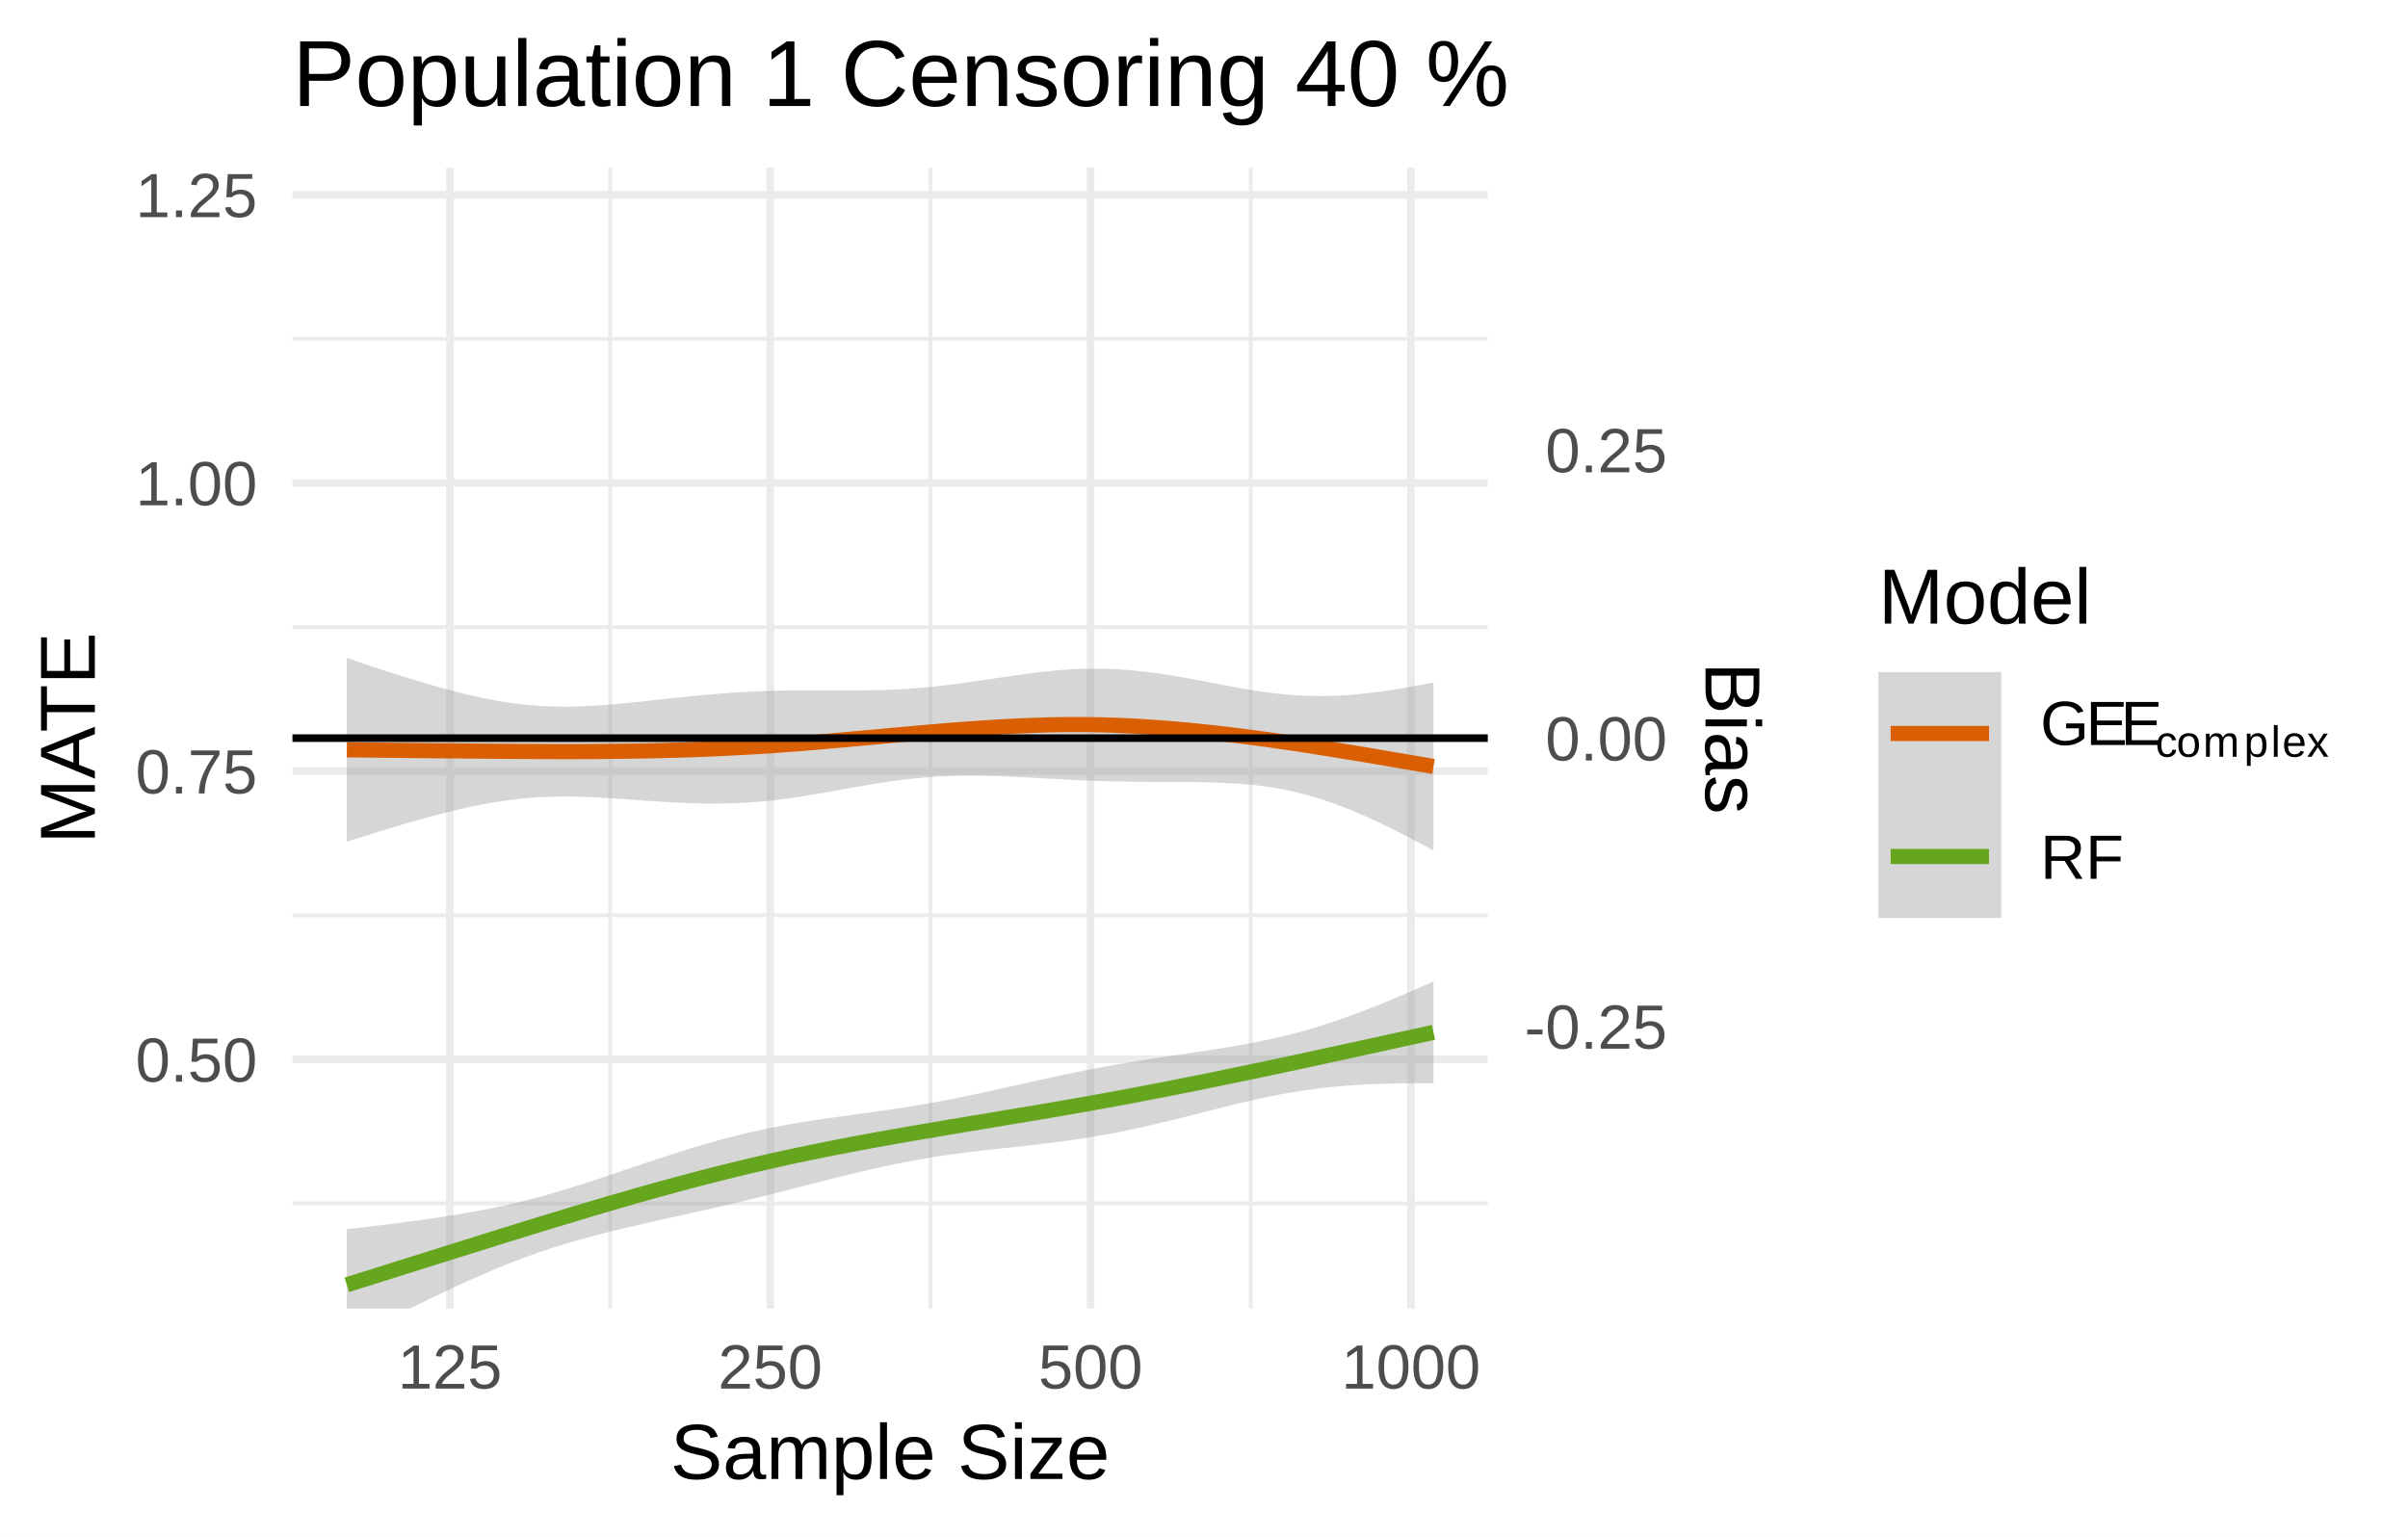
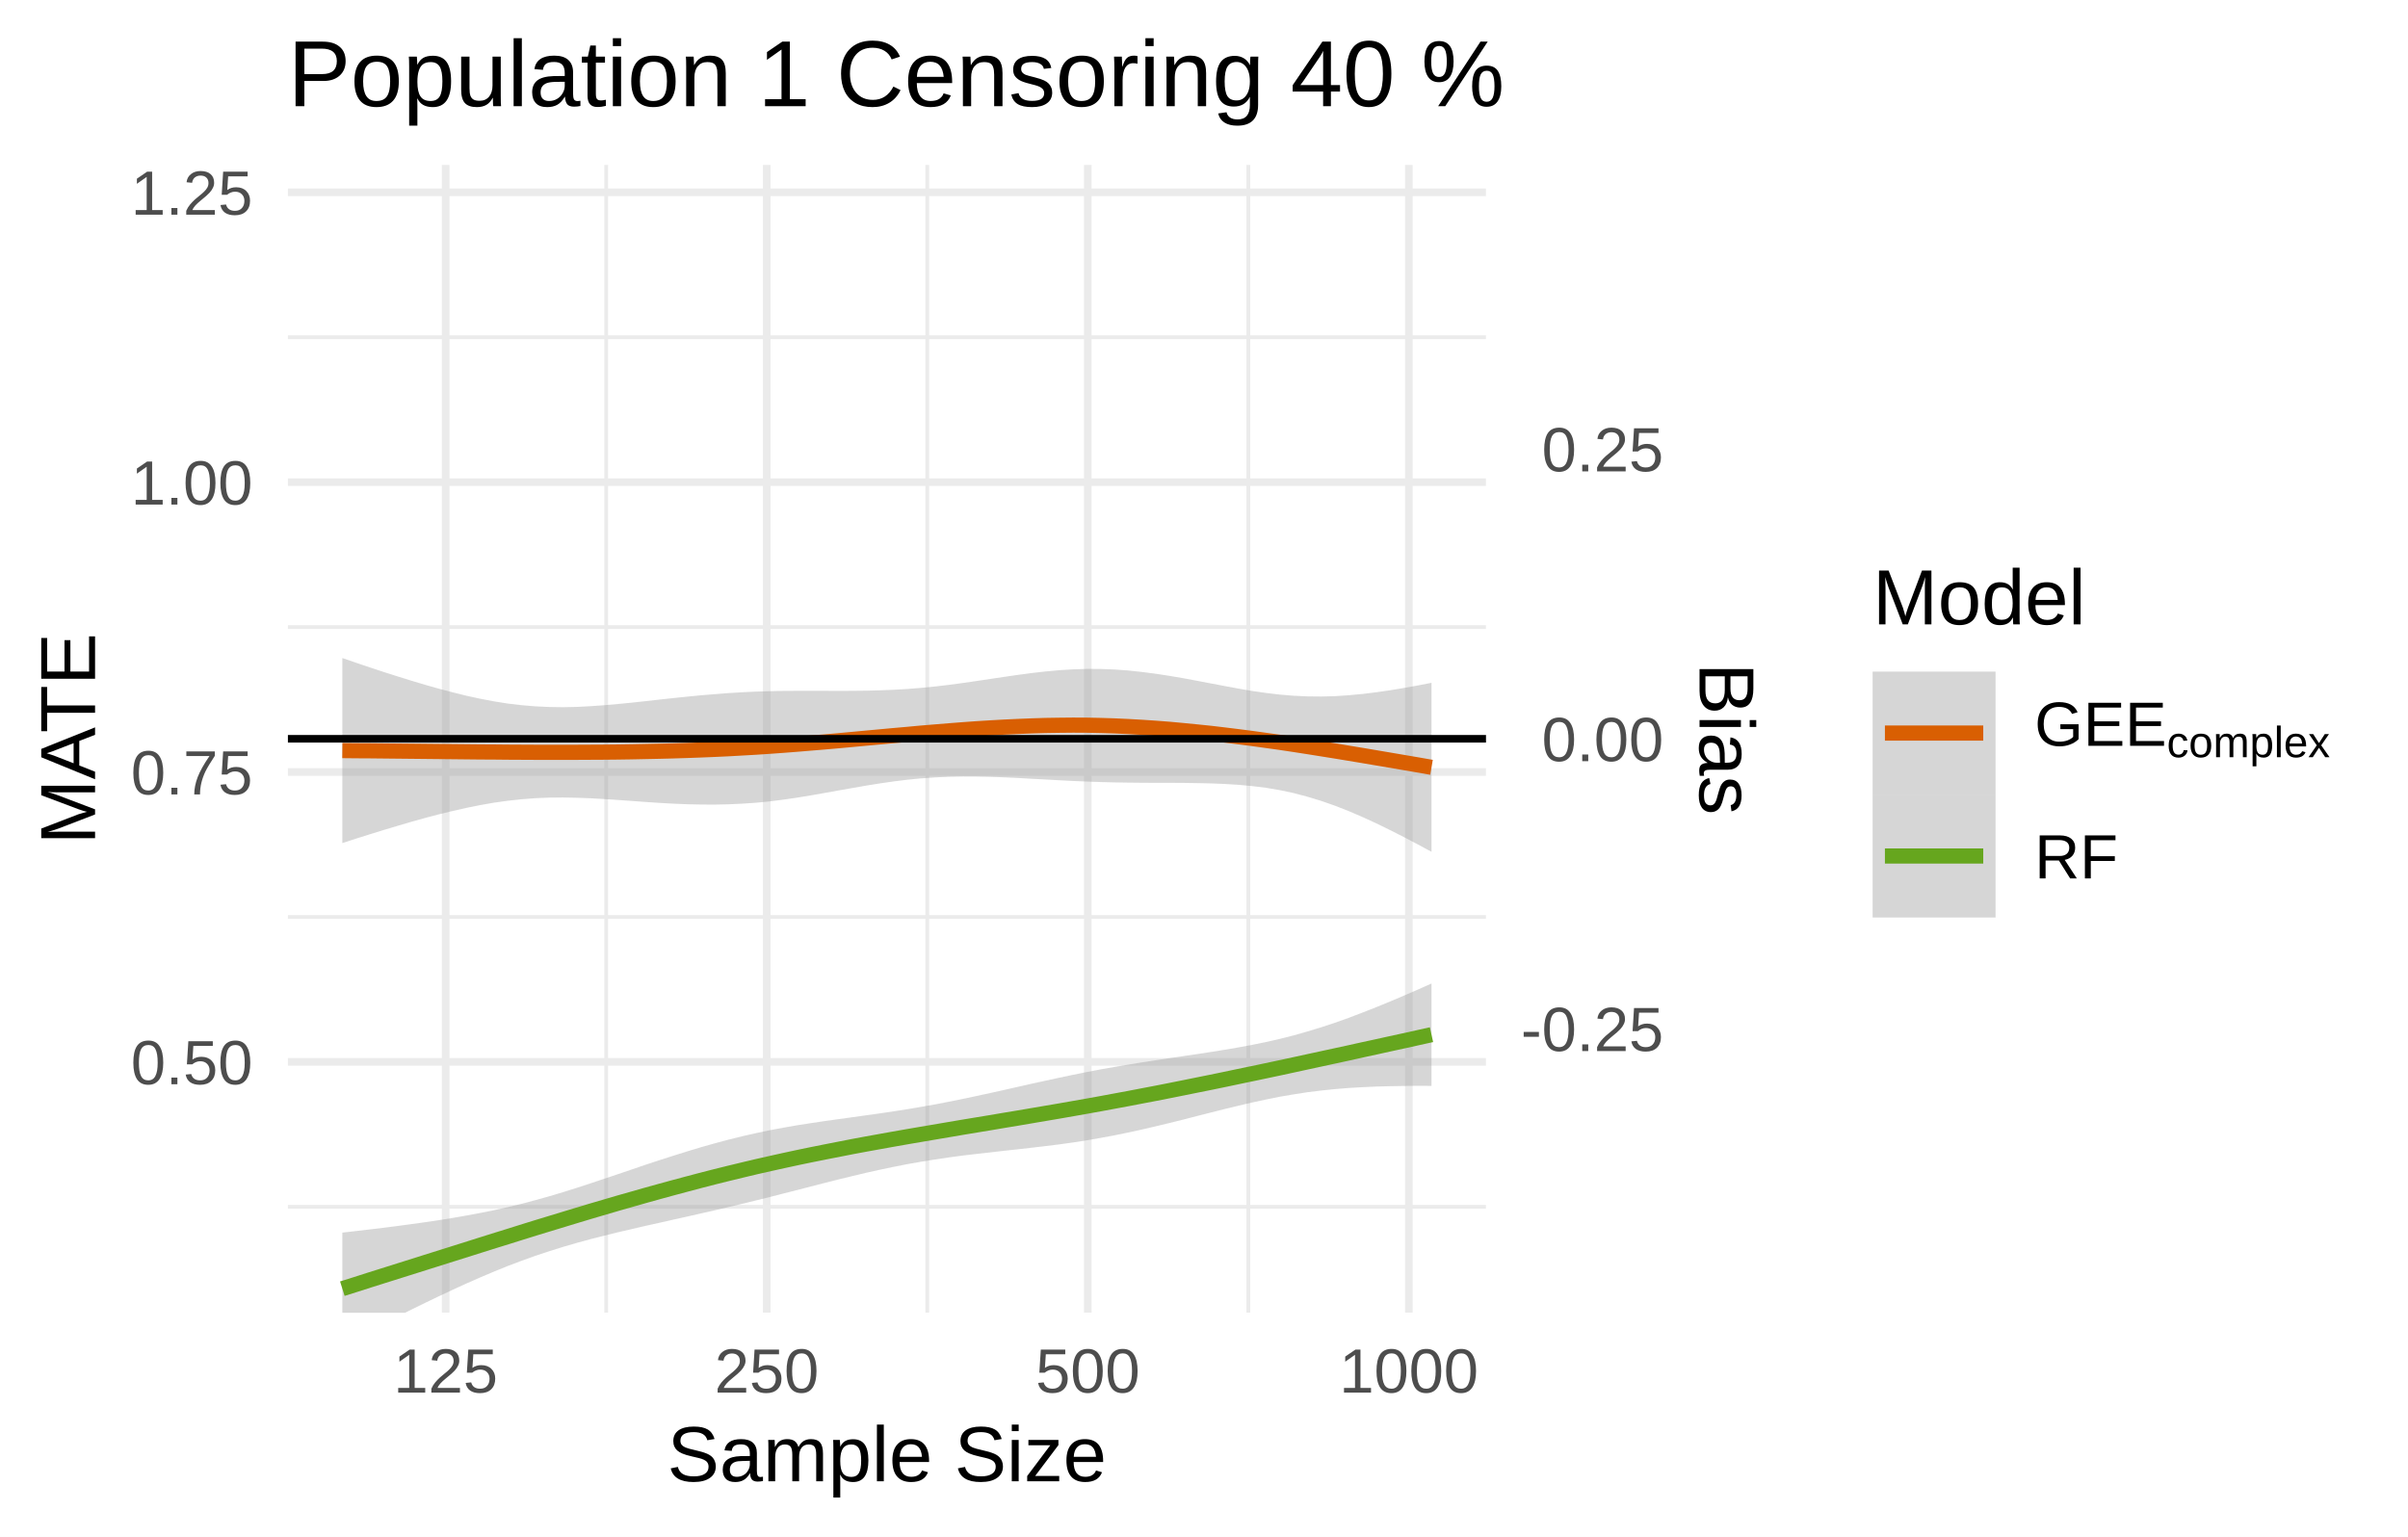
- <svg xmlns="http://www.w3.org/2000/svg" class="svglite" width="338.40pt" height="216.00pt" viewBox="0 0 338.40 216.00">
-   <defs>
-     <style type="text/css">
+ <svg xmlns="http://www.w3.org/2000/svg" width="338.40pt" height="216.00pt" viewBox="0 0 338.40 216.00">
+   <g class="svglite">
+     <defs>
+       <style type="text/css">
    .svglite line, .svglite polyline, .svglite polygon, .svglite path, .svglite rect, .svglite circle {
      fill: none;
      stroke: #000000;
      stroke-linecap: round;
      stroke-linejoin: round;
      stroke-miterlimit: 10.00;
    }
    .svglite text {
      white-space: pre;
    }
+     .svglite g.glyphgroup path {
+       fill: inherit;
+       stroke: none;
+     }
  </style>
-   </defs>
-   <rect width="100%" height="100%" style="stroke: none; fill: #FFFFFF;" />
-   <defs>
-     <clipPath id="cpMC4wMHwzMzguNDB8MC4wMHwyMTYuMDA=">
-       <rect x="0.00" y="0.00" width="338.40" height="216.00" />
-     </clipPath>
-   </defs>
-   <g clip-path="url(#cpMC4wMHwzMzguNDB8MC4wMHwyMTYuMDA=)">
-     <rect x="-0" y="0.00" width="338.40" height="216.00" style="stroke-width: 1.07; stroke: none; fill: #FFFFFF;" />
-   </g>
-   <defs>
-     <clipPath id="cpNDEuMTB8MjA5LjA4fDIzLjU0fDE4My45NQ==">
-       <rect x="41.10" y="23.54" width="167.98" height="160.40" />
-     </clipPath>
-   </defs>
-   <g clip-path="url(#cpNDEuMTB8MjA5LjA4fDIzLjU0fDE4My45NQ==)">
-     <polyline points="41.10,169.15 209.08,169.15 " style="stroke-width: 0.53; stroke: #EBEBEB; stroke-linecap: butt;" />
-     <polyline points="41.10,128.64 209.08,128.64 " style="stroke-width: 0.53; stroke: #EBEBEB; stroke-linecap: butt;" />
-     <polyline points="41.10,88.14 209.08,88.14 " style="stroke-width: 0.53; stroke: #EBEBEB; stroke-linecap: butt;" />
-     <polyline points="41.10,47.63 209.08,47.63 " style="stroke-width: 0.53; stroke: #EBEBEB; stroke-linecap: butt;" />
-     <polyline points="85.74,183.95 85.74,23.54 " style="stroke-width: 0.53; stroke: #EBEBEB; stroke-linecap: butt;" />
-     <polyline points="130.75,183.95 130.75,23.54 " style="stroke-width: 0.53; stroke: #EBEBEB; stroke-linecap: butt;" />
-     <polyline points="175.77,183.95 175.77,23.54 " style="stroke-width: 0.53; stroke: #EBEBEB; stroke-linecap: butt;" />
-     <polyline points="41.10,148.89 209.08,148.89 " style="stroke-width: 1.07; stroke: #EBEBEB; stroke-linecap: butt;" />
-     <polyline points="41.10,108.39 209.08,108.39 " style="stroke-width: 1.07; stroke: #EBEBEB; stroke-linecap: butt;" />
-     <polyline points="41.10,67.88 209.08,67.88 " style="stroke-width: 1.07; stroke: #EBEBEB; stroke-linecap: butt;" />
-     <polyline points="41.10,27.38 209.08,27.38 " style="stroke-width: 1.07; stroke: #EBEBEB; stroke-linecap: butt;" />
-     <polyline points="63.23,183.95 63.23,23.54 " style="stroke-width: 1.07; stroke: #EBEBEB; stroke-linecap: butt;" />
-     <polyline points="108.25,183.95 108.25,23.54 " style="stroke-width: 1.07; stroke: #EBEBEB; stroke-linecap: butt;" />
-     <polyline points="153.26,183.95 153.26,23.54 " style="stroke-width: 1.07; stroke: #EBEBEB; stroke-linecap: butt;" />
-     <polyline points="198.28,183.95 198.28,23.54 " style="stroke-width: 1.07; stroke: #EBEBEB; stroke-linecap: butt;" />
-     <polygon points="48.74,92.47 50.67,93.13 52.60,93.77 54.54,94.41 56.47,95.03 58.40,95.62 60.33,96.20 62.27,96.74 64.20,97.26 66.13,97.73 68.07,98.15 70.00,98.52 71.93,98.82 73.87,99.05 75.80,99.22 77.73,99.31 79.67,99.33 81.60,99.29 83.53,99.19 85.46,99.06 87.40,98.88 89.33,98.69 91.26,98.48 93.20,98.27 95.13,98.06 97.06,97.86 99.00,97.68 100.93,97.51 102.86,97.37 104.80,97.25 106.73,97.16 108.66,97.09 110.59,97.06 112.53,97.04 114.46,97.04 116.39,97.05 118.33,97.05 120.26,97.05 122.19,97.03 124.13,96.98 126.06,96.90 127.99,96.79 129.92,96.63 131.86,96.44 133.79,96.21 135.72,95.95 137.66,95.67 139.59,95.38 141.52,95.10 143.46,94.82 145.39,94.56 147.32,94.34 149.26,94.16 151.19,94.04 153.12,93.98 155.05,93.99 156.99,94.06 158.92,94.21 160.85,94.41 162.79,94.66 164.72,94.95 166.65,95.29 168.59,95.64 170.52,96.01 172.45,96.38 174.38,96.74 176.32,97.06 178.25,97.34 180.18,97.57 182.12,97.73 184.05,97.82 185.98,97.84 187.92,97.79 189.85,97.66 191.78,97.48 193.72,97.25 195.65,96.97 197.58,96.65 199.51,96.30 201.45,95.93 201.45,119.54 199.51,118.50 197.58,117.49 195.65,116.51 193.72,115.57 191.78,114.69 189.85,113.86 187.92,113.10 185.98,112.43 184.05,111.84 182.12,111.34 180.18,110.92 178.25,110.60 176.32,110.35 174.38,110.18 172.45,110.06 170.52,109.98 168.59,109.94 166.65,109.91 164.72,109.90 162.79,109.90 160.85,109.89 158.92,109.87 156.99,109.84 155.05,109.79 153.12,109.72 151.19,109.64 149.26,109.54 147.32,109.44 145.39,109.33 143.46,109.23 141.52,109.14 139.59,109.07 137.66,109.02 135.72,109.02 133.79,109.06 131.86,109.14 129.92,109.28 127.99,109.47 126.06,109.70 124.13,109.98 122.19,110.29 120.26,110.62 118.33,110.97 116.39,111.32 114.46,111.65 112.53,111.97 110.59,112.25 108.66,112.49 106.73,112.68 104.80,112.82 102.86,112.90 100.93,112.94 99.00,112.94 97.06,112.89 95.13,112.81 93.20,112.70 91.26,112.58 89.33,112.44 87.40,112.30 85.46,112.17 83.53,112.06 81.60,111.98 79.67,111.95 77.73,111.97 75.80,112.05 73.87,112.19 71.93,112.40 70.00,112.68 68.07,113.01 66.13,113.40 64.20,113.83 62.27,114.31 60.33,114.82 58.40,115.35 56.47,115.91 54.54,116.49 52.60,117.09 50.67,117.70 48.74,118.32 " style="stroke-width: 0.00; stroke: none; stroke-linecap: butt; fill: #999999; fill-opacity: 0.40;" />
-     <polyline points="48.74,92.47 50.67,93.13 52.60,93.77 54.54,94.41 56.47,95.03 58.40,95.62 60.33,96.20 62.27,96.74 64.20,97.26 66.13,97.73 68.07,98.15 70.00,98.52 71.93,98.82 73.87,99.05 75.80,99.22 77.73,99.31 79.67,99.33 81.60,99.29 83.53,99.19 85.46,99.06 87.40,98.88 89.33,98.69 91.26,98.48 93.20,98.27 95.13,98.06 97.06,97.86 99.00,97.68 100.93,97.51 102.86,97.37 104.80,97.25 106.73,97.16 108.66,97.09 110.59,97.06 112.53,97.04 114.46,97.04 116.39,97.05 118.33,97.05 120.26,97.05 122.19,97.03 124.13,96.98 126.06,96.90 127.99,96.79 129.92,96.63 131.86,96.44 133.79,96.21 135.72,95.95 137.66,95.67 139.59,95.38 141.52,95.10 143.46,94.82 145.39,94.56 147.32,94.34 149.26,94.16 151.19,94.04 153.12,93.98 155.05,93.99 156.99,94.06 158.92,94.21 160.85,94.41 162.79,94.66 164.72,94.95 166.65,95.29 168.59,95.64 170.52,96.01 172.45,96.38 174.38,96.74 176.32,97.06 178.25,97.34 180.18,97.57 182.12,97.73 184.05,97.82 185.98,97.84 187.92,97.79 189.85,97.66 191.78,97.48 193.72,97.25 195.65,96.97 197.58,96.65 199.51,96.30 201.45,95.93 " style="stroke-width: 2.13; stroke: none; stroke-linecap: butt;" />
-     <polyline points="201.45,119.54 199.51,118.50 197.58,117.49 195.65,116.51 193.72,115.57 191.78,114.69 189.85,113.86 187.92,113.10 185.98,112.43 184.05,111.84 182.12,111.34 180.18,110.92 178.25,110.60 176.32,110.35 174.38,110.18 172.45,110.06 170.52,109.98 168.59,109.94 166.65,109.91 164.72,109.90 162.79,109.90 160.85,109.89 158.92,109.87 156.99,109.84 155.05,109.79 153.12,109.72 151.19,109.64 149.26,109.54 147.32,109.44 145.39,109.33 143.46,109.23 141.52,109.14 139.59,109.07 137.66,109.02 135.72,109.02 133.79,109.06 131.86,109.14 129.92,109.28 127.99,109.47 126.06,109.70 124.13,109.98 122.19,110.29 120.26,110.62 118.33,110.97 116.39,111.32 114.46,111.65 112.53,111.97 110.59,112.25 108.66,112.49 106.73,112.68 104.80,112.82 102.86,112.90 100.93,112.94 99.00,112.94 97.06,112.89 95.13,112.81 93.20,112.70 91.26,112.58 89.33,112.44 87.40,112.30 85.46,112.17 83.53,112.06 81.60,111.98 79.67,111.95 77.73,111.97 75.80,112.05 73.87,112.19 71.93,112.40 70.00,112.68 68.07,113.01 66.13,113.40 64.20,113.83 62.27,114.31 60.33,114.82 58.40,115.35 56.47,115.91 54.54,116.49 52.60,117.09 50.67,117.70 48.74,118.32 " style="stroke-width: 2.13; stroke: none; stroke-linecap: butt;" />
-     <polyline points="48.74,105.39 50.67,105.41 52.60,105.43 54.54,105.45 56.47,105.47 58.40,105.49 60.33,105.51 62.27,105.53 64.20,105.54 66.13,105.56 68.07,105.58 70.00,105.60 71.93,105.61 73.87,105.62 75.80,105.63 77.73,105.64 79.67,105.64 81.60,105.64 83.53,105.63 85.46,105.61 87.40,105.59 89.33,105.57 91.26,105.53 93.20,105.49 95.13,105.44 97.06,105.38 99.00,105.31 100.93,105.23 102.86,105.13 104.80,105.03 106.73,104.92 108.66,104.79 110.59,104.65 112.53,104.51 114.46,104.35 116.39,104.18 118.33,104.01 120.26,103.83 122.19,103.66 124.13,103.48 126.06,103.30 127.99,103.13 129.92,102.96 131.86,102.79 133.79,102.63 135.72,102.49 137.66,102.35 139.59,102.23 141.52,102.12 143.46,102.02 145.39,101.95 147.32,101.89 149.26,101.85 151.19,101.84 153.12,101.85 155.05,101.89 156.99,101.95 158.92,102.04 160.85,102.15 162.79,102.28 164.72,102.43 166.65,102.60 168.59,102.79 170.52,103.00 172.45,103.22 174.38,103.46 176.32,103.71 178.25,103.97 180.18,104.25 182.12,104.53 184.05,104.83 185.98,105.13 187.92,105.45 189.85,105.76 191.78,106.08 193.72,106.41 195.65,106.74 197.58,107.07 199.51,107.40 201.45,107.73 " style="stroke-width: 2.13; stroke: #D95F02; stroke-linecap: butt;" />
-     <polygon points="48.74,172.76 50.67,172.54 52.60,172.32 54.54,172.08 56.47,171.84 58.40,171.58 60.33,171.31 62.27,171.02 64.20,170.71 66.13,170.38 68.07,170.02 70.00,169.63 71.93,169.20 73.87,168.73 75.80,168.23 77.73,167.69 79.67,167.11 81.60,166.51 83.53,165.88 85.46,165.24 87.40,164.58 89.33,163.93 91.26,163.28 93.20,162.64 95.13,162.02 97.06,161.42 99.00,160.84 100.93,160.29 102.86,159.78 104.80,159.30 106.73,158.86 108.66,158.46 110.59,158.09 112.53,157.76 114.46,157.45 116.39,157.17 118.33,156.90 120.26,156.63 122.19,156.37 124.13,156.09 126.06,155.81 127.99,155.51 129.92,155.18 131.86,154.84 133.79,154.47 135.72,154.08 137.66,153.67 139.59,153.25 141.52,152.82 143.46,152.39 145.39,151.95 147.32,151.53 149.26,151.11 151.19,150.71 153.12,150.32 155.05,149.96 156.99,149.61 158.92,149.28 160.85,148.97 162.79,148.67 164.72,148.38 166.65,148.10 168.59,147.81 170.52,147.51 172.45,147.21 174.38,146.88 176.32,146.52 178.25,146.12 180.18,145.68 182.12,145.20 184.05,144.66 185.98,144.06 187.92,143.42 189.85,142.74 191.78,142.01 193.72,141.25 195.65,140.46 197.58,139.64 199.51,138.80 201.45,137.95 201.45,152.25 199.51,152.25 197.58,152.26 195.65,152.29 193.72,152.35 191.78,152.43 189.85,152.55 187.92,152.70 185.98,152.90 184.05,153.15 182.12,153.44 180.18,153.77 178.25,154.15 176.32,154.57 174.38,155.02 172.45,155.49 170.52,155.98 168.59,156.47 166.65,156.96 164.72,157.44 162.79,157.90 160.85,158.35 158.92,158.77 156.99,159.17 155.05,159.53 153.12,159.86 151.19,160.16 149.26,160.43 147.32,160.67 145.39,160.90 143.46,161.12 141.52,161.33 139.59,161.54 137.66,161.76 135.72,162.00 133.79,162.25 131.86,162.53 129.92,162.85 127.99,163.19 126.06,163.56 124.13,163.97 122.19,164.40 120.26,164.86 118.33,165.33 116.39,165.81 114.46,166.31 112.53,166.80 110.59,167.30 108.66,167.79 106.73,168.26 104.80,168.73 102.86,169.19 100.93,169.64 99.00,170.09 97.06,170.52 95.13,170.95 93.20,171.38 91.26,171.82 89.33,172.26 87.40,172.71 85.46,173.18 83.53,173.68 81.60,174.20 79.67,174.76 77.73,175.36 75.80,176.00 73.87,176.69 71.93,177.43 70.00,178.20 68.07,179.02 66.13,179.87 64.20,180.75 62.27,181.66 60.33,182.59 58.40,183.53 56.47,184.49 54.54,185.46 52.60,186.44 50.67,187.43 48.74,188.42 " style="stroke-width: 0.00; stroke: none; stroke-linecap: butt; fill: #999999; fill-opacity: 0.40;" />
-     <polyline points="48.74,172.76 50.67,172.54 52.60,172.32 54.54,172.08 56.47,171.84 58.40,171.58 60.33,171.31 62.27,171.02 64.20,170.71 66.13,170.38 68.07,170.02 70.00,169.63 71.93,169.20 73.87,168.73 75.80,168.23 77.73,167.69 79.67,167.11 81.60,166.51 83.53,165.88 85.46,165.24 87.40,164.58 89.33,163.93 91.26,163.28 93.20,162.64 95.13,162.02 97.06,161.42 99.00,160.84 100.93,160.29 102.86,159.78 104.80,159.30 106.73,158.86 108.66,158.46 110.59,158.09 112.53,157.76 114.46,157.45 116.39,157.17 118.33,156.90 120.26,156.63 122.19,156.37 124.13,156.09 126.06,155.81 127.99,155.51 129.92,155.18 131.86,154.84 133.79,154.47 135.72,154.08 137.66,153.67 139.59,153.25 141.52,152.82 143.46,152.39 145.39,151.95 147.32,151.53 149.26,151.11 151.19,150.71 153.12,150.32 155.05,149.96 156.99,149.61 158.92,149.28 160.85,148.97 162.79,148.67 164.72,148.38 166.65,148.10 168.59,147.81 170.52,147.51 172.45,147.21 174.38,146.88 176.32,146.52 178.25,146.12 180.18,145.68 182.12,145.20 184.05,144.66 185.98,144.06 187.92,143.42 189.85,142.74 191.78,142.01 193.72,141.25 195.65,140.46 197.58,139.64 199.51,138.80 201.45,137.95 " style="stroke-width: 2.13; stroke: none; stroke-linecap: butt;" />
-     <polyline points="201.45,152.25 199.51,152.25 197.58,152.26 195.65,152.29 193.72,152.35 191.78,152.43 189.85,152.55 187.92,152.70 185.98,152.90 184.05,153.15 182.12,153.44 180.18,153.77 178.25,154.15 176.32,154.57 174.38,155.02 172.45,155.49 170.52,155.98 168.59,156.47 166.65,156.96 164.72,157.44 162.79,157.90 160.85,158.35 158.92,158.77 156.99,159.17 155.05,159.53 153.12,159.86 151.19,160.16 149.26,160.43 147.32,160.67 145.39,160.90 143.46,161.12 141.52,161.33 139.59,161.54 137.66,161.76 135.72,162.00 133.79,162.25 131.86,162.53 129.92,162.85 127.99,163.19 126.06,163.56 124.13,163.97 122.19,164.40 120.26,164.86 118.33,165.33 116.39,165.81 114.46,166.31 112.53,166.80 110.59,167.30 108.66,167.79 106.73,168.26 104.80,168.73 102.86,169.19 100.93,169.64 99.00,170.09 97.06,170.52 95.13,170.95 93.20,171.38 91.26,171.82 89.33,172.26 87.40,172.71 85.46,173.18 83.53,173.68 81.60,174.20 79.67,174.76 77.73,175.36 75.80,176.00 73.87,176.69 71.93,177.43 70.00,178.20 68.07,179.02 66.13,179.87 64.20,180.75 62.27,181.66 60.33,182.59 58.40,183.53 56.47,184.49 54.54,185.46 52.60,186.44 50.67,187.43 48.74,188.42 " style="stroke-width: 2.13; stroke: none; stroke-linecap: butt;" />
-     <polyline points="48.74,180.59 50.67,179.98 52.60,179.38 54.54,178.77 56.47,178.16 58.40,177.55 60.33,176.95 62.27,176.34 64.20,175.73 66.13,175.13 68.07,174.52 70.00,173.91 71.93,173.31 73.87,172.71 75.80,172.12 77.73,171.53 79.67,170.94 81.60,170.36 83.53,169.78 85.46,169.21 87.40,168.65 89.33,168.09 91.26,167.55 93.20,167.01 95.13,166.48 97.06,165.97 99.00,165.46 100.93,164.97 102.86,164.49 104.80,164.02 106.73,163.56 108.66,163.12 110.59,162.69 112.53,162.28 114.46,161.88 116.39,161.49 118.33,161.11 120.26,160.74 122.19,160.38 124.13,160.03 126.06,159.69 127.99,159.35 129.92,159.02 131.86,158.69 133.79,158.36 135.72,158.04 137.66,157.72 139.59,157.40 141.52,157.07 143.46,156.75 145.39,156.43 147.32,156.10 149.26,155.77 151.19,155.43 153.12,155.09 155.05,154.74 156.99,154.39 158.92,154.03 160.85,153.66 162.79,153.29 164.72,152.91 166.65,152.53 168.59,152.14 170.52,151.75 172.45,151.35 174.38,150.95 176.32,150.55 178.25,150.14 180.18,149.73 182.12,149.32 184.05,148.90 185.98,148.48 187.92,148.06 189.85,147.64 191.78,147.22 193.72,146.80 195.65,146.37 197.58,145.95 199.51,145.53 201.45,145.10 " style="stroke-width: 2.13; stroke: #66A61E; stroke-linecap: butt;" />
-     <line x1="-126.88" y1="103.75" x2="377.07" y2="103.75" style="stroke-width: 1.07; stroke-linecap: butt;" />
-   </g>
-   <g clip-path="url(#cpMC4wMHwzMzguNDB8MC4wMHwyMTYuMDA=)">
-     <text x="36.17" y="152.04" text-anchor="end" style="font-size: 8.80px;fill: #4D4D4D; font-family: &quot;Liberation Sans&quot;;" textLength="17.45px" lengthAdjust="spacingAndGlyphs">0.50</text>
-     <text x="36.17" y="111.53" text-anchor="end" style="font-size: 8.80px;fill: #4D4D4D; font-family: &quot;Liberation Sans&quot;;" textLength="17.45px" lengthAdjust="spacingAndGlyphs">0.75</text>
-     <text x="36.17" y="71.02" text-anchor="end" style="font-size: 8.80px;fill: #4D4D4D; font-family: &quot;Liberation Sans&quot;;" textLength="17.45px" lengthAdjust="spacingAndGlyphs">1.00</text>
-     <text x="36.17" y="30.52" text-anchor="end" style="font-size: 8.80px;fill: #4D4D4D; font-family: &quot;Liberation Sans&quot;;" textLength="17.45px" lengthAdjust="spacingAndGlyphs">1.25</text>
-     <text x="234.30" y="147.40" text-anchor="end" style="font-size: 8.80px;fill: #4D4D4D; font-family: &quot;Liberation Sans&quot;;" textLength="20.28px" lengthAdjust="spacingAndGlyphs">-0.25</text>
-     <text x="234.30" y="106.89" text-anchor="end" style="font-size: 8.80px;fill: #4D4D4D; font-family: &quot;Liberation Sans&quot;;" textLength="17.45px" lengthAdjust="spacingAndGlyphs">0.00</text>
-     <text x="234.30" y="66.38" text-anchor="end" style="font-size: 8.80px;fill: #4D4D4D; font-family: &quot;Liberation Sans&quot;;" textLength="17.45px" lengthAdjust="spacingAndGlyphs">0.25</text>
-     <text x="63.23" y="195.17" text-anchor="middle" style="font-size: 8.80px;fill: #4D4D4D; font-family: &quot;Liberation Sans&quot;;" textLength="15.10px" lengthAdjust="spacingAndGlyphs">125</text>
-     <text x="108.25" y="195.17" text-anchor="middle" style="font-size: 8.80px;fill: #4D4D4D; font-family: &quot;Liberation Sans&quot;;" textLength="15.10px" lengthAdjust="spacingAndGlyphs">250</text>
-     <text x="153.26" y="195.17" text-anchor="middle" style="font-size: 8.80px;fill: #4D4D4D; font-family: &quot;Liberation Sans&quot;;" textLength="15.10px" lengthAdjust="spacingAndGlyphs">500</text>
-     <text x="198.28" y="195.17" text-anchor="middle" style="font-size: 8.80px;fill: #4D4D4D; font-family: &quot;Liberation Sans&quot;;" textLength="20.13px" lengthAdjust="spacingAndGlyphs">1000</text>
-     <text x="125.09" y="207.88" text-anchor="middle" style="font-size: 11.00px; font-family: &quot;Liberation Sans&quot;;" textLength="61.42px" lengthAdjust="spacingAndGlyphs">Sample Size</text>
-     <text transform="translate(13.33,103.75) rotate(-90)" text-anchor="middle" style="font-size: 11.00px; font-family: &quot;Liberation Sans&quot;;" textLength="29.23px" lengthAdjust="spacingAndGlyphs">MATE</text>
-     <text transform="translate(239.68,103.75) rotate(90)" text-anchor="middle" style="font-size: 11.00px; font-family: &quot;Liberation Sans&quot;;" textLength="21.43px" lengthAdjust="spacingAndGlyphs">Bias</text>
-     <text x="263.97" y="87.65" style="font-size: 11.00px; font-family: &quot;Liberation Sans&quot;;" textLength="32.44px" lengthAdjust="spacingAndGlyphs">Model</text>
-     <rect x="263.97" y="94.46" width="17.28" height="17.28" style="stroke-width: 0.75; stroke: none; fill: #999999; fill-opacity: 0.40;" />
-     <line x1="265.70" y1="103.10" x2="279.52" y2="103.10" style="stroke-width: 2.13; stroke: #D95F02; stroke-linecap: butt;" />
-     <rect x="263.97" y="111.74" width="17.28" height="17.28" style="stroke-width: 0.75; stroke: none; fill: #999999; fill-opacity: 0.40;" />
-     <line x1="265.70" y1="120.38" x2="279.52" y2="120.38" style="stroke-width: 2.13; stroke: #66A61E; stroke-linecap: butt;" />
-     <text x="286.73" y="104.71" style="font-size: 8.80px; font-family: &quot;Liberation Sans&quot;;" textLength="6.40px" lengthAdjust="spacingAndGlyphs">G</text>
-     <text x="293.13" y="104.71" style="font-size: 8.80px; font-family: &quot;Liberation Sans&quot;;" textLength="4.89px" lengthAdjust="spacingAndGlyphs">E</text>
-     <text x="298.02" y="104.71" style="font-size: 8.80px; font-family: &quot;Liberation Sans&quot;;" textLength="4.89px" lengthAdjust="spacingAndGlyphs">E</text>
-     <text x="302.91" y="106.37" style="font-size: 6.16px; font-family: &quot;Liberation Sans&quot;;" textLength="2.95px" lengthAdjust="spacingAndGlyphs">c</text>
-     <text x="305.86" y="106.37" style="font-size: 6.16px; font-family: &quot;Liberation Sans&quot;;" textLength="3.72px" lengthAdjust="spacingAndGlyphs">o</text>
-     <text x="309.59" y="106.37" style="font-size: 6.16px; font-family: &quot;Liberation Sans&quot;;" textLength="5.75px" lengthAdjust="spacingAndGlyphs">m</text>
-     <text x="315.34" y="106.37" style="font-size: 6.16px; font-family: &quot;Liberation Sans&quot;;" textLength="3.79px" lengthAdjust="spacingAndGlyphs">p</text>
-     <text x="319.13" y="106.37" style="font-size: 6.16px; font-family: &quot;Liberation Sans&quot;;" textLength="1.59px" lengthAdjust="spacingAndGlyphs">l</text>
-     <text x="320.72" y="106.37" style="font-size: 6.16px; font-family: &quot;Liberation Sans&quot;;" textLength="3.47px" lengthAdjust="spacingAndGlyphs">e</text>
-     <text x="324.19" y="106.37" style="font-size: 6.16px; font-family: &quot;Liberation Sans&quot;;" textLength="3.25px" lengthAdjust="spacingAndGlyphs">x</text>
-     <text x="286.73" y="123.52" style="font-size: 8.80px; font-family: &quot;Liberation Sans&quot;;" textLength="10.04px" lengthAdjust="spacingAndGlyphs">RF</text>
-     <text x="41.10" y="14.90" style="font-size: 13.20px; font-family: &quot;Liberation Sans&quot;;" textLength="177.94px" lengthAdjust="spacingAndGlyphs">Population 1 Censoring 40 %</text>
+     </defs>
+     <rect width="100%" height="100%" style="stroke: none; fill: #FFFFFF;" />
+     <defs>
+       <clipPath id="cpMC4wMHwzMzguNDB8MC4wMHwyMTYuMDA=">
+         <rect x="0.00" y="0.00" width="338.40" height="216.00" />
+       </clipPath>
+     </defs>
+     <g clip-path="url(#cpMC4wMHwzMzguNDB8MC4wMHwyMTYuMDA=)">
+       <rect x="0.00" y="-0" width="338.40" height="216.00" style="stroke-width: 1.07; stroke: none; fill: #FFFFFF;" />
+     </g>
+     <defs>
+       <clipPath id="cpNDAuNDZ8MjA4LjgyfDIzLjE4fDE4NC41MA==">
+         <rect x="40.46" y="23.18" width="168.37" height="161.33" />
+       </clipPath>
+     </defs>
+     <g clip-path="url(#cpNDAuNDZ8MjA4LjgyfDIzLjE4fDE4NC41MA==)">
+       <polyline points="40.46,169.62 208.82,169.62 " style="stroke-width: 0.53; stroke: #EBEBEB; stroke-linecap: butt;" />
+       <polyline points="40.46,128.88 208.82,128.88 " style="stroke-width: 0.53; stroke: #EBEBEB; stroke-linecap: butt;" />
+       <polyline points="40.46,88.14 208.82,88.14 " style="stroke-width: 0.53; stroke: #EBEBEB; stroke-linecap: butt;" />
+       <polyline points="40.46,47.40 208.82,47.40 " style="stroke-width: 0.53; stroke: #EBEBEB; stroke-linecap: butt;" />
+       <polyline points="85.19,184.50 85.19,23.18 " style="stroke-width: 0.53; stroke: #EBEBEB; stroke-linecap: butt;" />
+       <polyline points="130.31,184.50 130.31,23.18 " style="stroke-width: 0.53; stroke: #EBEBEB; stroke-linecap: butt;" />
+       <polyline points="175.43,184.50 175.43,23.18 " style="stroke-width: 0.53; stroke: #EBEBEB; stroke-linecap: butt;" />
+       <polyline points="40.46,149.25 208.82,149.25 " style="stroke-width: 1.07; stroke: #EBEBEB; stroke-linecap: butt;" />
+       <polyline points="40.46,108.51 208.82,108.51 " style="stroke-width: 1.07; stroke: #EBEBEB; stroke-linecap: butt;" />
+       <polyline points="40.46,67.77 208.82,67.77 " style="stroke-width: 1.07; stroke: #EBEBEB; stroke-linecap: butt;" />
+       <polyline points="40.46,27.03 208.82,27.03 " style="stroke-width: 1.07; stroke: #EBEBEB; stroke-linecap: butt;" />
+       <polyline points="62.63,184.50 62.63,23.18 " style="stroke-width: 1.07; stroke: #EBEBEB; stroke-linecap: butt;" />
+       <polyline points="107.75,184.50 107.75,23.18 " style="stroke-width: 1.07; stroke: #EBEBEB; stroke-linecap: butt;" />
+       <polyline points="152.87,184.50 152.87,23.18 " style="stroke-width: 1.07; stroke: #EBEBEB; stroke-linecap: butt;" />
+       <polyline points="197.99,184.50 197.99,23.18 " style="stroke-width: 1.07; stroke: #EBEBEB; stroke-linecap: butt;" />
+       <polygon points="48.11,92.49 50.05,93.16 51.98,93.81 53.92,94.45 55.86,95.07 57.80,95.67 59.73,96.25 61.67,96.80 63.61,97.31 65.55,97.79 67.48,98.21 69.42,98.58 71.36,98.89 73.30,99.12 75.23,99.28 77.17,99.37 79.11,99.40 81.05,99.36 82.98,99.26 84.92,99.12 86.86,98.95 88.80,98.76 90.73,98.55 92.67,98.33 94.61,98.12 96.55,97.92 98.48,97.73 100.42,97.57 102.36,97.42 104.30,97.30 106.23,97.21 108.17,97.15 110.11,97.11 112.05,97.10 113.98,97.10 115.92,97.10 117.86,97.11 119.80,97.10 121.73,97.08 123.67,97.03 125.61,96.95 127.55,96.84 129.48,96.68 131.42,96.49 133.36,96.26 135.30,96.00 137.23,95.72 139.17,95.43 141.11,95.14 143.05,94.86 144.98,94.60 146.92,94.38 148.86,94.20 150.80,94.08 152.73,94.02 154.67,94.03 156.61,94.10 158.55,94.24 160.48,94.45 162.42,94.70 164.36,95.00 166.30,95.33 168.23,95.69 170.17,96.06 172.11,96.43 174.05,96.79 175.98,97.12 177.92,97.40 179.86,97.63 181.80,97.79 183.73,97.88 185.67,97.90 187.61,97.85 189.55,97.72 191.48,97.54 193.42,97.30 195.36,97.02 197.30,96.70 199.23,96.35 201.17,95.97 201.17,119.72 199.23,118.68 197.30,117.66 195.36,116.68 193.42,115.73 191.48,114.84 189.55,114.01 187.61,113.25 185.67,112.57 183.73,111.98 181.80,111.47 179.86,111.06 177.92,110.73 175.98,110.49 174.05,110.31 172.11,110.19 170.17,110.11 168.23,110.07 166.30,110.04 164.36,110.03 162.42,110.03 160.48,110.02 158.55,110.00 156.61,109.97 154.67,109.92 152.73,109.85 150.80,109.77 148.86,109.67 146.92,109.56 144.98,109.46 143.05,109.35 141.11,109.26 139.17,109.19 137.23,109.15 135.30,109.14 133.36,109.18 131.42,109.27 129.48,109.40 127.55,109.59 125.61,109.83 123.67,110.11 121.73,110.42 119.80,110.76 117.86,111.10 115.92,111.45 113.98,111.79 112.05,112.11 110.11,112.39 108.17,112.64 106.23,112.83 104.30,112.96 102.36,113.05 100.42,113.09 98.48,113.08 96.55,113.04 94.61,112.96 92.67,112.85 90.73,112.72 88.80,112.58 86.86,112.44 84.92,112.31 82.98,112.20 81.05,112.13 79.11,112.09 77.17,112.11 75.23,112.19 73.30,112.34 71.36,112.55 69.42,112.82 67.48,113.16 65.55,113.55 63.61,113.99 61.67,114.46 59.73,114.97 57.80,115.51 55.86,116.08 53.92,116.66 51.98,117.26 50.05,117.87 48.11,118.50 " style="stroke-width: 0.00; stroke: none; stroke-linecap: butt; fill: #999999; fill-opacity: 0.40;" />
+       <polyline points="48.11,92.49 50.05,93.16 51.98,93.81 53.92,94.45 55.86,95.07 57.80,95.67 59.73,96.25 61.67,96.80 63.61,97.31 65.55,97.79 67.48,98.21 69.42,98.58 71.36,98.89 73.30,99.12 75.23,99.28 77.17,99.37 79.11,99.40 81.05,99.36 82.98,99.26 84.92,99.12 86.86,98.95 88.80,98.76 90.73,98.55 92.67,98.33 94.61,98.12 96.55,97.92 98.48,97.73 100.42,97.57 102.36,97.42 104.30,97.30 106.23,97.21 108.17,97.15 110.11,97.11 112.05,97.10 113.98,97.10 115.92,97.10 117.86,97.11 119.80,97.10 121.73,97.08 123.67,97.03 125.61,96.95 127.55,96.84 129.48,96.68 131.42,96.49 133.36,96.26 135.30,96.00 137.23,95.72 139.17,95.43 141.11,95.14 143.05,94.86 144.98,94.60 146.92,94.38 148.86,94.20 150.80,94.08 152.73,94.02 154.67,94.03 156.61,94.10 158.55,94.24 160.48,94.45 162.42,94.70 164.36,95.00 166.30,95.33 168.23,95.69 170.17,96.06 172.11,96.43 174.05,96.79 175.98,97.12 177.92,97.40 179.86,97.63 181.80,97.79 183.73,97.88 185.67,97.90 187.61,97.85 189.55,97.72 191.48,97.54 193.42,97.30 195.36,97.02 197.30,96.70 199.23,96.35 201.17,95.97 " style="stroke-width: 2.13; stroke: none; stroke-linecap: butt;" />
+       <polyline points="201.17,119.72 199.23,118.68 197.30,117.66 195.36,116.68 193.42,115.73 191.48,114.84 189.55,114.01 187.61,113.25 185.67,112.57 183.73,111.98 181.80,111.47 179.86,111.06 177.92,110.73 175.98,110.49 174.05,110.31 172.11,110.19 170.17,110.11 168.23,110.07 166.30,110.04 164.36,110.03 162.42,110.03 160.48,110.02 158.55,110.00 156.61,109.97 154.67,109.92 152.73,109.85 150.80,109.77 148.86,109.67 146.92,109.56 144.98,109.46 143.05,109.35 141.11,109.26 139.17,109.19 137.23,109.15 135.30,109.14 133.36,109.18 131.42,109.27 129.48,109.40 127.55,109.59 125.61,109.83 123.67,110.11 121.73,110.42 119.80,110.76 117.86,111.10 115.92,111.45 113.98,111.79 112.05,112.11 110.11,112.39 108.17,112.64 106.23,112.83 104.30,112.96 102.36,113.05 100.42,113.09 98.48,113.08 96.55,113.04 94.61,112.96 92.67,112.85 90.73,112.72 88.80,112.58 86.86,112.44 84.92,112.31 82.98,112.20 81.05,112.13 79.11,112.09 77.17,112.11 75.23,112.19 73.30,112.34 71.36,112.55 69.42,112.82 67.48,113.16 65.55,113.55 63.61,113.99 61.67,114.46 59.73,114.97 57.80,115.51 55.86,116.08 53.92,116.66 51.98,117.26 50.05,117.87 48.11,118.50 " style="stroke-width: 2.13; stroke: none; stroke-linecap: butt;" />
+       <polyline points="48.11,105.50 50.05,105.52 51.98,105.53 53.92,105.55 55.86,105.57 57.80,105.59 59.73,105.61 61.67,105.63 63.61,105.65 65.55,105.67 67.48,105.69 69.42,105.70 71.36,105.72 73.30,105.73 75.23,105.74 77.17,105.74 79.11,105.74 81.05,105.74 82.98,105.73 84.92,105.72 86.86,105.70 88.80,105.67 90.73,105.63 92.67,105.59 94.61,105.54 96.55,105.48 98.48,105.41 100.42,105.33 102.36,105.24 104.30,105.13 106.23,105.02 108.17,104.89 110.11,104.75 112.05,104.60 113.98,104.44 115.92,104.28 117.86,104.11 119.80,103.93 121.73,103.75 123.67,103.57 125.61,103.39 127.55,103.22 129.48,103.04 131.42,102.88 133.36,102.72 135.30,102.57 137.23,102.43 139.17,102.31 141.11,102.20 143.05,102.11 144.98,102.03 146.92,101.97 148.86,101.94 150.80,101.92 152.73,101.93 154.67,101.97 156.61,102.03 158.55,102.12 160.48,102.23 162.42,102.36 164.36,102.51 166.30,102.69 168.23,102.88 170.17,103.08 172.11,103.31 174.05,103.55 175.98,103.80 177.92,104.07 179.86,104.34 181.80,104.63 183.73,104.93 185.67,105.24 187.61,105.55 189.55,105.87 191.48,106.19 193.42,106.52 195.36,106.85 197.30,107.18 199.23,107.51 201.17,107.85 " style="stroke-width: 2.13; stroke: #D95F02; stroke-linecap: butt;" />
+       <polygon points="48.11,173.25 50.05,173.03 51.98,172.80 53.92,172.57 55.86,172.32 57.80,172.06 59.73,171.79 61.67,171.50 63.61,171.19 65.55,170.85 67.48,170.49 69.42,170.10 71.36,169.67 73.30,169.20 75.23,168.69 77.17,168.15 79.11,167.57 81.05,166.96 82.98,166.33 84.92,165.68 86.86,165.03 88.80,164.37 90.73,163.71 92.67,163.07 94.61,162.45 96.55,161.84 98.48,161.26 100.42,160.71 102.36,160.19 104.30,159.71 106.23,159.27 108.17,158.86 110.11,158.50 112.05,158.16 113.98,157.86 115.92,157.57 117.86,157.30 119.80,157.03 121.73,156.76 123.67,156.49 125.61,156.20 127.55,155.90 129.48,155.57 131.42,155.23 133.36,154.85 135.30,154.46 137.23,154.05 139.17,153.63 141.11,153.20 143.05,152.76 144.98,152.32 146.92,151.90 148.86,151.48 150.80,151.07 152.73,150.68 154.67,150.31 156.61,149.97 158.55,149.64 160.48,149.32 162.42,149.02 164.36,148.73 166.30,148.44 168.23,148.16 170.17,147.86 172.11,147.55 174.05,147.22 175.98,146.86 177.92,146.46 179.86,146.02 181.80,145.53 183.73,144.98 185.67,144.39 187.61,143.75 189.55,143.06 191.48,142.32 193.42,141.56 195.36,140.76 197.30,139.94 199.23,139.10 201.17,138.24 201.17,152.63 199.23,152.62 197.30,152.64 195.36,152.67 193.42,152.72 191.48,152.81 189.55,152.92 187.61,153.08 185.67,153.28 183.73,153.52 181.80,153.82 179.86,154.15 177.92,154.54 175.98,154.96 174.05,155.41 172.11,155.88 170.17,156.37 168.23,156.86 166.30,157.36 164.36,157.84 162.42,158.31 160.48,158.76 158.55,159.18 156.61,159.58 154.67,159.94 152.73,160.28 150.80,160.58 148.86,160.85 146.92,161.09 144.98,161.32 143.05,161.54 141.11,161.75 139.17,161.97 137.23,162.19 135.30,162.42 133.36,162.68 131.42,162.97 129.48,163.28 127.55,163.62 125.61,164.00 123.67,164.41 121.73,164.84 119.80,165.30 117.86,165.77 115.92,166.26 113.98,166.76 112.05,167.26 110.11,167.75 108.17,168.25 106.23,168.73 104.30,169.20 102.36,169.66 100.42,170.12 98.48,170.56 96.55,171.00 94.61,171.43 92.67,171.87 90.73,172.30 88.80,172.75 86.86,173.20 84.92,173.68 82.98,174.17 81.05,174.70 79.11,175.26 77.17,175.87 75.23,176.51 73.30,177.21 71.36,177.94 69.42,178.73 67.48,179.55 65.55,180.40 63.61,181.29 61.67,182.20 59.73,183.13 57.80,184.08 55.86,185.05 53.92,186.02 51.98,187.01 50.05,188.00 48.11,189.00 " style="stroke-width: 0.00; stroke: none; stroke-linecap: butt; fill: #999999; fill-opacity: 0.40;" />
+       <polyline points="48.11,173.25 50.05,173.03 51.98,172.80 53.92,172.57 55.86,172.32 57.80,172.06 59.73,171.79 61.67,171.50 63.61,171.19 65.55,170.85 67.48,170.49 69.42,170.10 71.36,169.67 73.30,169.20 75.23,168.69 77.17,168.15 79.11,167.57 81.05,166.96 82.98,166.33 84.92,165.68 86.86,165.03 88.80,164.37 90.73,163.71 92.67,163.07 94.61,162.45 96.55,161.84 98.48,161.26 100.42,160.71 102.36,160.19 104.30,159.71 106.23,159.27 108.17,158.86 110.11,158.50 112.05,158.16 113.98,157.86 115.92,157.57 117.86,157.30 119.80,157.03 121.73,156.76 123.67,156.49 125.61,156.20 127.55,155.90 129.48,155.57 131.42,155.23 133.36,154.85 135.30,154.46 137.23,154.05 139.17,153.63 141.11,153.20 143.05,152.76 144.98,152.32 146.92,151.90 148.86,151.48 150.80,151.07 152.73,150.68 154.67,150.31 156.61,149.97 158.55,149.64 160.48,149.32 162.42,149.02 164.36,148.73 166.30,148.44 168.23,148.16 170.17,147.86 172.11,147.55 174.05,147.22 175.98,146.86 177.92,146.46 179.86,146.02 181.80,145.53 183.73,144.98 185.67,144.39 187.61,143.75 189.55,143.06 191.48,142.32 193.42,141.56 195.36,140.76 197.30,139.94 199.23,139.10 201.17,138.24 " style="stroke-width: 2.13; stroke: none; stroke-linecap: butt;" />
+       <polyline points="201.17,152.63 199.23,152.62 197.30,152.64 195.36,152.67 193.42,152.72 191.48,152.81 189.55,152.92 187.61,153.08 185.67,153.28 183.73,153.52 181.80,153.82 179.86,154.15 177.92,154.54 175.98,154.96 174.05,155.41 172.11,155.88 170.17,156.37 168.23,156.86 166.30,157.36 164.36,157.84 162.42,158.31 160.48,158.76 158.55,159.18 156.61,159.58 154.67,159.94 152.73,160.28 150.80,160.58 148.86,160.85 146.92,161.09 144.98,161.32 143.05,161.54 141.11,161.75 139.17,161.97 137.23,162.19 135.30,162.42 133.36,162.68 131.42,162.97 129.48,163.28 127.55,163.62 125.61,164.00 123.67,164.41 121.73,164.84 119.80,165.30 117.86,165.77 115.92,166.26 113.98,166.76 112.05,167.26 110.11,167.75 108.17,168.25 106.23,168.73 104.30,169.20 102.36,169.66 100.42,170.12 98.48,170.56 96.55,171.00 94.61,171.43 92.67,171.87 90.73,172.30 88.80,172.75 86.86,173.20 84.92,173.68 82.98,174.17 81.05,174.70 79.11,175.26 77.17,175.87 75.23,176.51 73.30,177.21 71.36,177.94 69.42,178.73 67.48,179.55 65.55,180.40 63.61,181.29 61.67,182.20 59.73,183.13 57.80,184.08 55.86,185.05 53.92,186.02 51.98,187.01 50.05,188.00 48.11,189.00 " style="stroke-width: 2.13; stroke: none; stroke-linecap: butt;" />
+       <polyline points="48.11,181.13 50.05,180.52 51.98,179.90 53.92,179.29 55.86,178.68 57.80,178.07 59.73,177.46 61.67,176.85 63.61,176.24 65.55,175.63 67.48,175.02 69.42,174.41 71.36,173.81 73.30,173.20 75.23,172.60 77.17,172.01 79.11,171.42 81.05,170.83 82.98,170.25 84.92,169.68 86.86,169.11 88.80,168.56 90.73,168.01 92.67,167.47 94.61,166.94 96.55,166.42 98.48,165.91 100.42,165.41 102.36,164.93 104.30,164.46 106.23,164.00 108.17,163.56 110.11,163.13 112.05,162.71 113.98,162.31 115.92,161.92 117.86,161.54 119.80,161.16 121.73,160.80 123.67,160.45 125.61,160.10 127.55,159.76 129.48,159.43 131.42,159.10 133.36,158.77 135.30,158.44 137.23,158.12 139.17,157.80 141.11,157.47 143.05,157.15 144.98,156.82 146.92,156.49 148.86,156.16 150.80,155.82 152.73,155.48 154.67,155.13 156.61,154.77 158.55,154.41 160.48,154.04 162.42,153.67 164.36,153.29 166.30,152.90 168.23,152.51 170.17,152.12 172.11,151.72 174.05,151.31 175.98,150.91 177.92,150.50 179.86,150.09 181.80,149.67 183.73,149.25 185.67,148.83 187.61,148.41 189.55,147.99 191.48,147.56 193.42,147.14 195.36,146.71 197.30,146.29 199.23,145.86 201.17,145.43 " style="stroke-width: 2.13; stroke: #66A61E; stroke-linecap: butt;" />
+       <line x1="-127.91" y1="103.84" x2="377.19" y2="103.84" style="stroke-width: 1.07; stroke-linecap: butt;" />
+     </g>
+     <g clip-path="url(#cpMC4wMHwzMzguNDB8MC4wMHwyMTYuMDA=)">
+       <text x="35.52" y="152.40" text-anchor="end" style="font-size: 8.80px;fill: #4D4D4D; font-family: &quot;Arial&quot;;" textLength="17.11px" lengthAdjust="spacingAndGlyphs">0.50</text>
+       <text x="35.52" y="111.66" text-anchor="end" style="font-size: 8.80px;fill: #4D4D4D; font-family: &quot;Arial&quot;;" textLength="17.11px" lengthAdjust="spacingAndGlyphs">0.75</text>
+       <text x="35.52" y="70.92" text-anchor="end" style="font-size: 8.80px;fill: #4D4D4D; font-family: &quot;Arial&quot;;" textLength="17.11px" lengthAdjust="spacingAndGlyphs">1.00</text>
+       <text x="35.52" y="30.18" text-anchor="end" style="font-size: 8.80px;fill: #4D4D4D; font-family: &quot;Arial&quot;;" textLength="17.11px" lengthAdjust="spacingAndGlyphs">1.25</text>
+       <text x="233.79" y="147.73" text-anchor="end" style="font-size: 8.80px;fill: #4D4D4D; font-family: &quot;Arial&quot;;" textLength="20.03px" lengthAdjust="spacingAndGlyphs">-0.25</text>
+       <text x="233.79" y="106.99" text-anchor="end" style="font-size: 8.80px;fill: #4D4D4D; font-family: &quot;Arial&quot;;" textLength="17.11px" lengthAdjust="spacingAndGlyphs">0.00</text>
+       <text x="233.79" y="66.25" text-anchor="end" style="font-size: 8.80px;fill: #4D4D4D; font-family: &quot;Arial&quot;;" textLength="17.11px" lengthAdjust="spacingAndGlyphs">0.25</text>
+       <text x="62.63" y="195.74" text-anchor="middle" style="font-size: 8.80px;fill: #4D4D4D; font-family: &quot;Arial&quot;;" textLength="14.67px" lengthAdjust="spacingAndGlyphs">125</text>
+       <text x="107.75" y="195.74" text-anchor="middle" style="font-size: 8.80px;fill: #4D4D4D; font-family: &quot;Arial&quot;;" textLength="14.67px" lengthAdjust="spacingAndGlyphs">250</text>
+       <text x="152.87" y="195.74" text-anchor="middle" style="font-size: 8.80px;fill: #4D4D4D; font-family: &quot;Arial&quot;;" textLength="14.67px" lengthAdjust="spacingAndGlyphs">500</text>
+       <text x="197.99" y="195.74" text-anchor="middle" style="font-size: 8.80px;fill: #4D4D4D; font-family: &quot;Arial&quot;;" textLength="19.56px" lengthAdjust="spacingAndGlyphs">1000</text>
+       <text x="124.64" y="208.20" text-anchor="middle" style="font-size: 11.00px; font-family: &quot;Arial&quot;;" textLength="61.78px" lengthAdjust="spacingAndGlyphs">Sample Size</text>
+       <text transform="translate(13.36,103.84) rotate(-90)" text-anchor="middle" style="font-size: 11.00px; font-family: &quot;Arial&quot;;" textLength="29.75px" lengthAdjust="spacingAndGlyphs">MATE</text>
+       <text transform="translate(238.84,103.84) rotate(90)" text-anchor="middle" style="font-size: 11.00px; font-family: &quot;Arial&quot;;" textLength="21.41px" lengthAdjust="spacingAndGlyphs">Bias</text>
+       <text x="263.16" y="87.76" style="font-size: 11.00px; font-family: &quot;Arial&quot;;" textLength="29.97px" lengthAdjust="spacingAndGlyphs">Model</text>
+       <rect x="263.16" y="94.40" width="17.28" height="17.28" style="stroke-width: 0.75; stroke: none; fill: #999999; fill-opacity: 0.40;" />
+       <line x1="264.89" y1="103.04" x2="278.71" y2="103.04" style="stroke-width: 2.13; stroke: #D95F02; stroke-linecap: butt;" />
+       <rect x="263.16" y="111.68" width="17.28" height="17.28" style="stroke-width: 0.75; stroke: none; fill: #999999; fill-opacity: 0.40;" />
+       <line x1="264.89" y1="120.32" x2="278.71" y2="120.32" style="stroke-width: 2.13; stroke: #66A61E; stroke-linecap: butt;" />
+       <text x="285.92" y="104.83" style="font-size: 8.80px; font-family: &quot;Arial&quot;;" textLength="6.84px" lengthAdjust="spacingAndGlyphs">G</text>
+       <text x="292.77" y="104.83" style="font-size: 8.80px; font-family: &quot;Arial&quot;;" textLength="5.88px" lengthAdjust="spacingAndGlyphs">E</text>
+       <text x="298.63" y="104.83" style="font-size: 8.80px; font-family: &quot;Arial&quot;;" textLength="5.88px" lengthAdjust="spacingAndGlyphs">E</text>
+       <text x="304.50" y="106.43" style="font-size: 6.16px; font-family: &quot;Arial&quot;;" textLength="3.08px" lengthAdjust="spacingAndGlyphs">c</text>
+       <text x="307.58" y="106.43" style="font-size: 6.16px; font-family: &quot;Arial&quot;;" textLength="3.42px" lengthAdjust="spacingAndGlyphs">o</text>
+       <text x="311.01" y="106.43" style="font-size: 6.16px; font-family: &quot;Arial&quot;;" textLength="5.12px" lengthAdjust="spacingAndGlyphs">m</text>
+       <text x="316.14" y="106.43" style="font-size: 6.16px; font-family: &quot;Arial&quot;;" textLength="3.42px" lengthAdjust="spacingAndGlyphs">p</text>
+       <text x="319.56" y="106.43" style="font-size: 6.16px; font-family: &quot;Arial&quot;;" textLength="1.38px" lengthAdjust="spacingAndGlyphs">l</text>
+       <text x="320.93" y="106.43" style="font-size: 6.16px; font-family: &quot;Arial&quot;;" textLength="3.42px" lengthAdjust="spacingAndGlyphs">e</text>
+       <text x="324.36" y="106.43" style="font-size: 6.16px; font-family: &quot;Arial&quot;;" textLength="3.08px" lengthAdjust="spacingAndGlyphs">x</text>
+       <text x="285.92" y="123.47" style="font-size: 8.80px; font-family: &quot;Arial&quot;;" textLength="11.73px" lengthAdjust="spacingAndGlyphs">RF</text>
+       <text x="40.46" y="14.93" style="font-size: 13.20px; font-family: &quot;Arial&quot;;" textLength="170.72px" lengthAdjust="spacingAndGlyphs">Population 1 Censoring 40 %</text>
+     </g>
  </g>
</svg>
